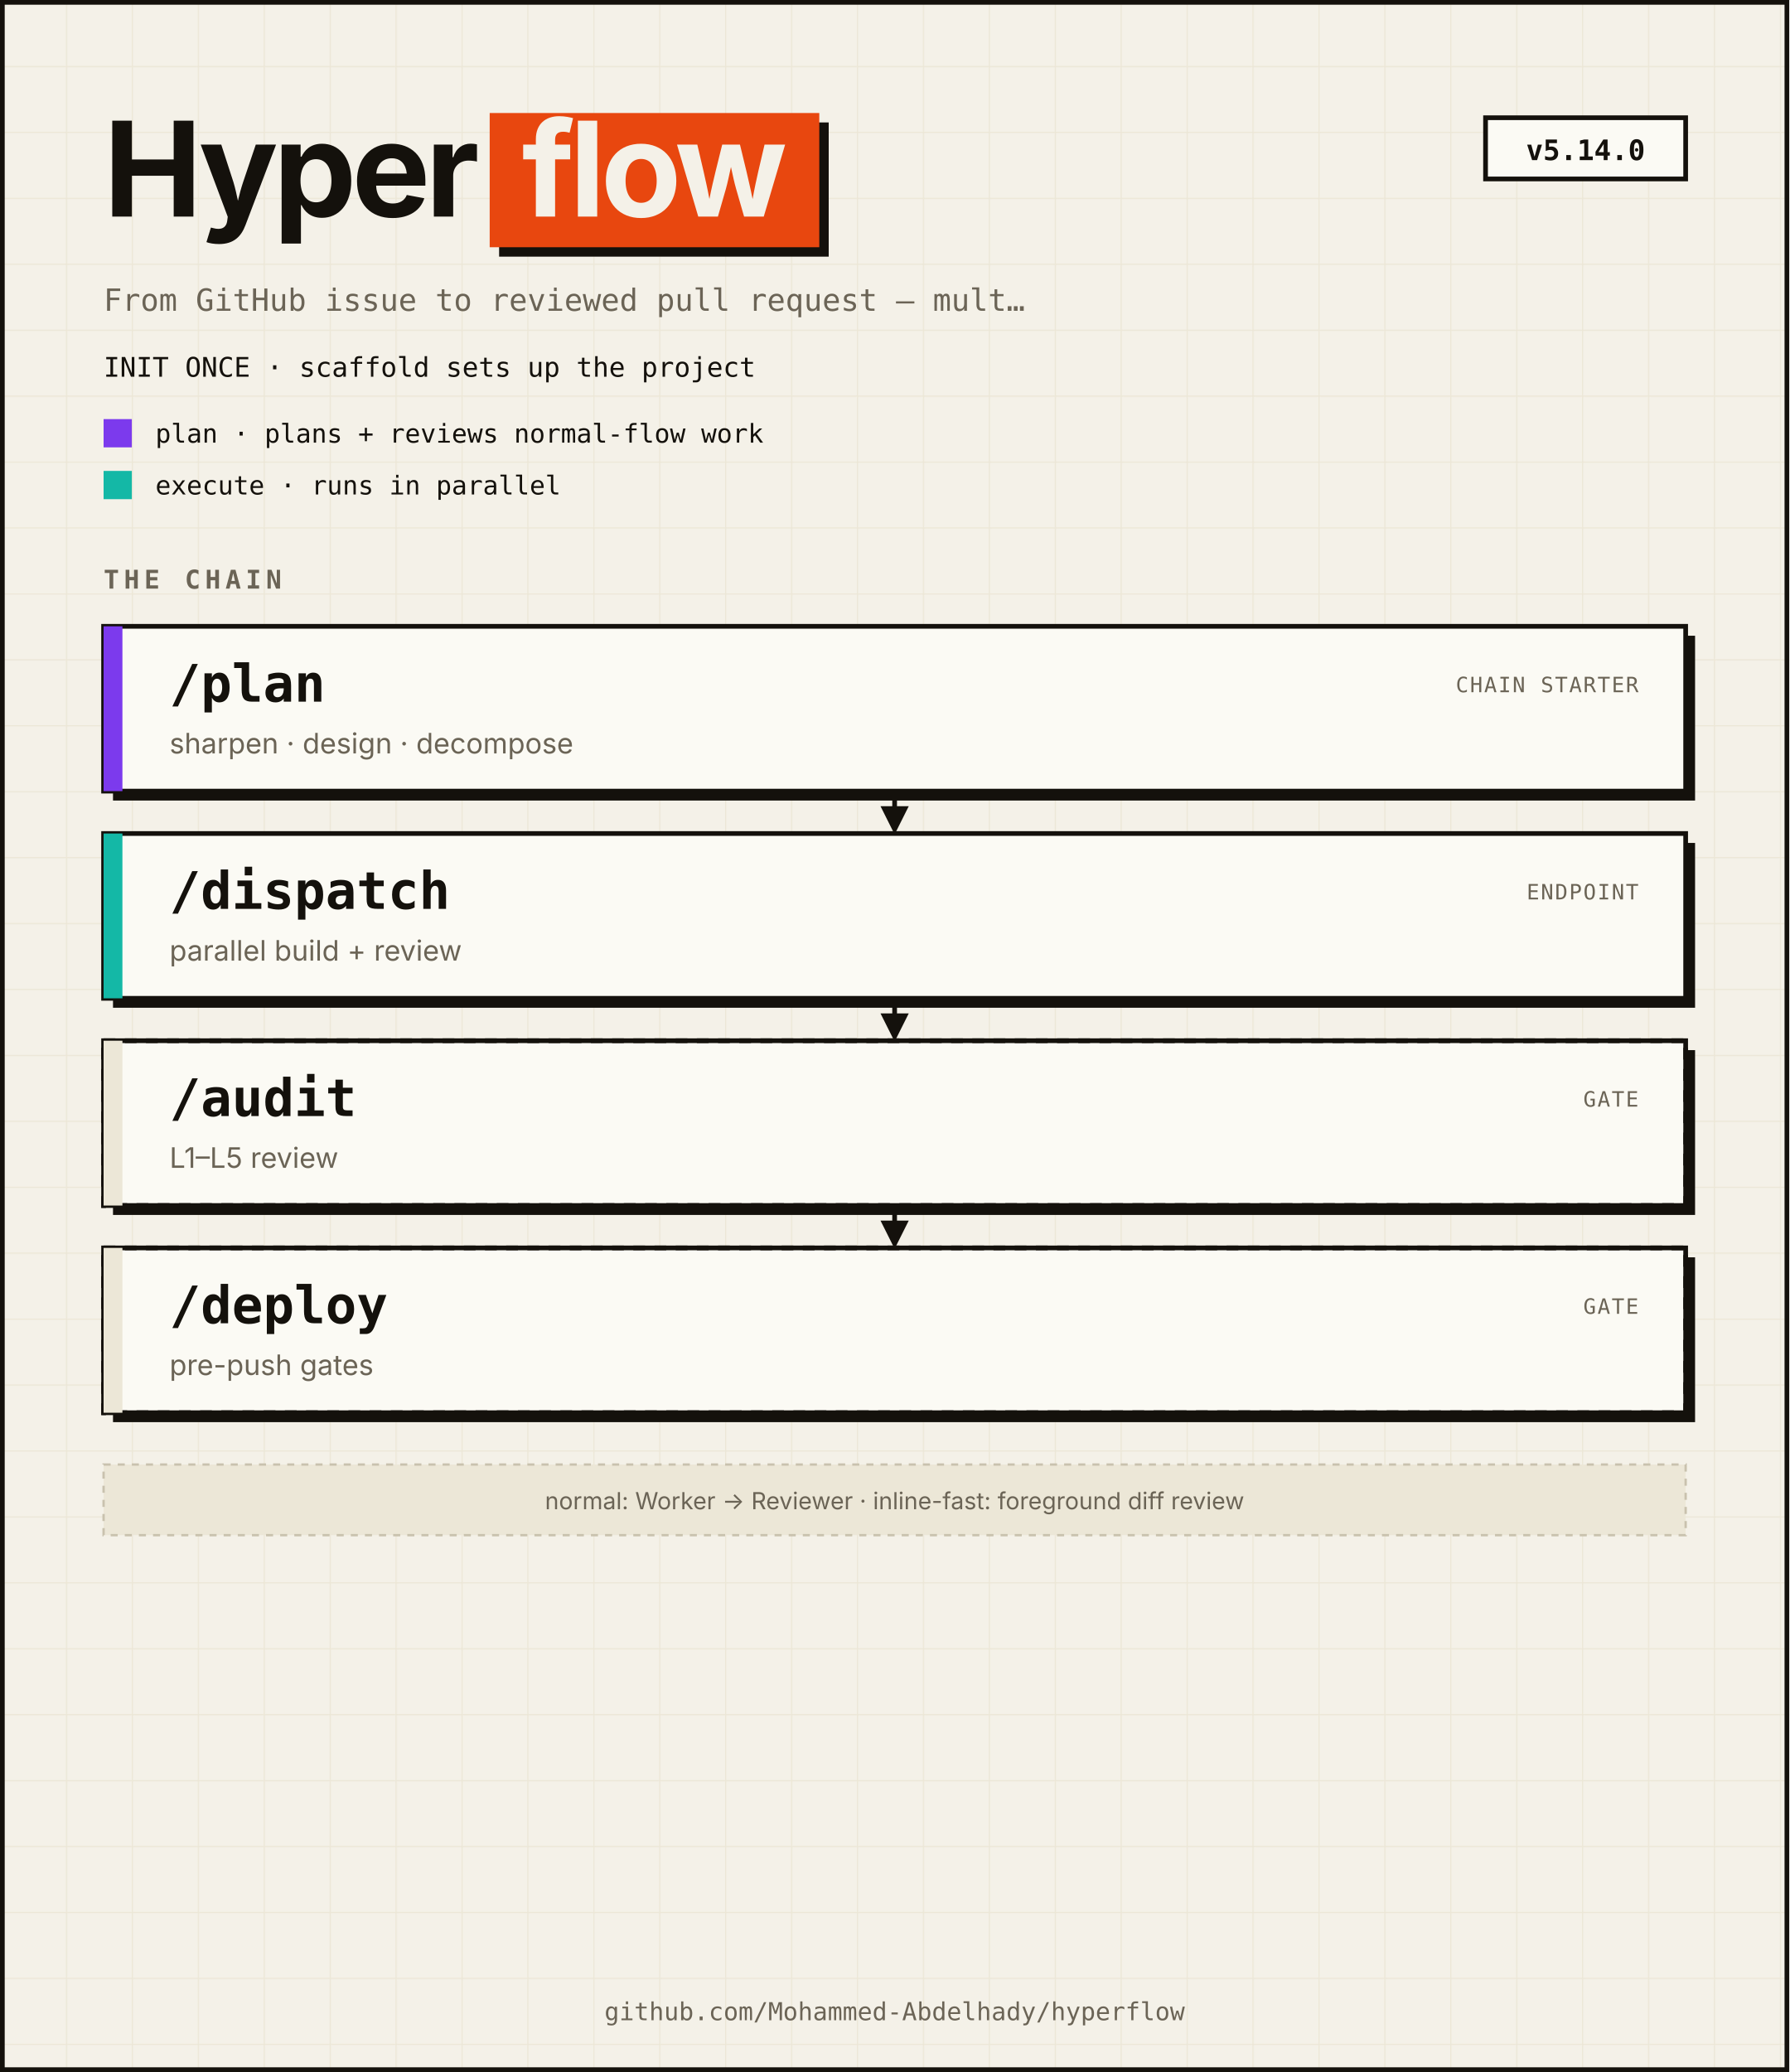
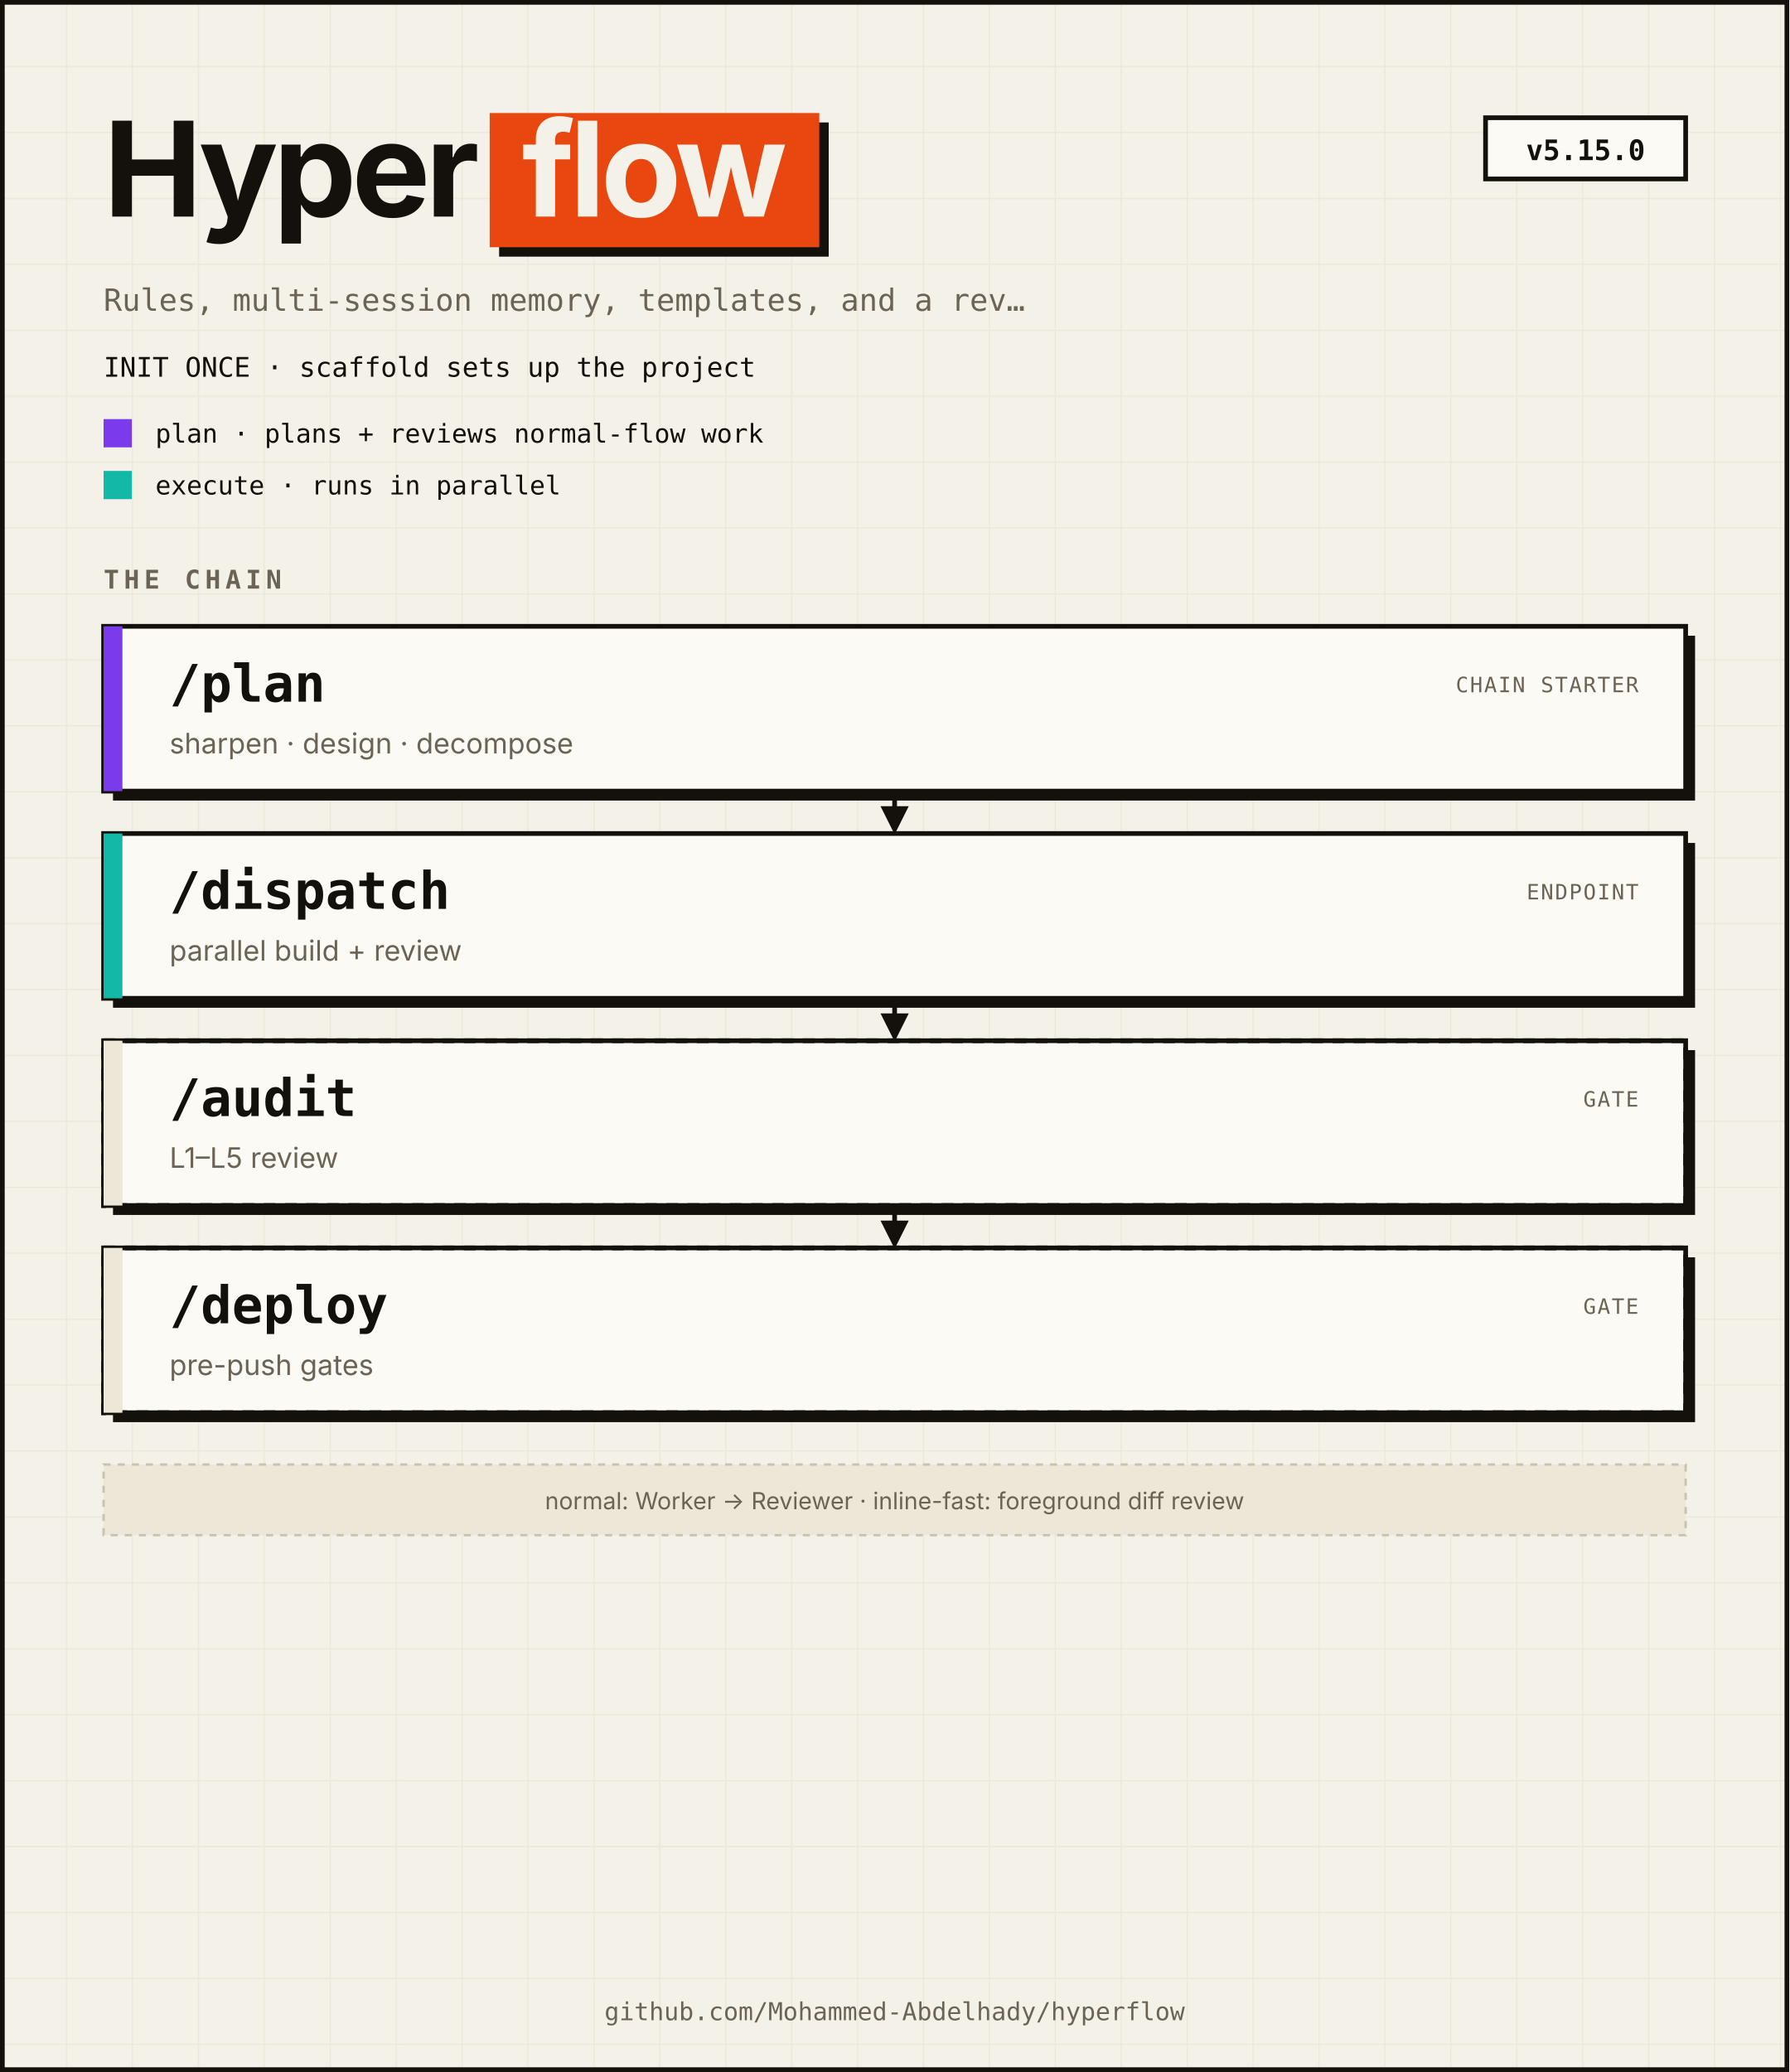
<svg xmlns="http://www.w3.org/2000/svg" viewBox="0 0 760 880" width="760" height="880" role="img" aria-labelledby="t d" font-family="'Space Grotesk', ui-sans-serif, -apple-system, BlinkMacSystemFont, system-ui, sans-serif">
  <defs>
    <pattern id="grid" width="28" height="28" patternUnits="userSpaceOnUse">
      <path d="M28 0 L0 0 0 28" fill="none" stroke="#ECE7D7" stroke-width="1" />
    </pattern>
    <marker id="arr" viewBox="0 0 10 10" refX="8" refY="5" markerWidth="6" markerHeight="6" orient="auto">
      <path d="M0,0 L10,5 L0,10 Z" fill="#14110C" />
    </marker>
  </defs>
  <rect x="0" y="0" width="760" height="880" fill="#F4F1E8" />
  <rect x="0" y="0" width="760" height="880" fill="url(#grid)" />
  <rect x="1" y="1" width="758" height="878" fill="none" stroke="#14110C" stroke-width="2" />
  <text x="44" y="92" fill="#14110C" font-size="56" font-weight="700" text-anchor="start" letter-spacing="-2">Hyper</text>
  <rect x="212" y="52" width="140" height="57" fill="#14110C" />
  <rect x="208" y="48" width="140" height="57" fill="#E8470F" />
  <text x="278.0" y="92" fill="#F4F1E8" font-size="56" font-weight="700" text-anchor="middle" letter-spacing="-2">flow</text>
  <rect x="631" y="50" width="85" height="26" fill="#FBFAF4" stroke="#14110C" stroke-width="2" />
-   <text x="673.5" y="68" fill="#14110C" font-size="12" font-weight="700" text-anchor="middle" font-family="'JetBrains Mono', ui-monospace, SFMono-Regular, Menlo, monospace">v5.14.0</text>
-   <text x="44" y="132" fill="#6B6456" font-size="13" font-weight="400" text-anchor="start" font-family="'JetBrains Mono', ui-monospace, SFMono-Regular, Menlo, monospace">From GitHub issue to reviewed pull request — mult…</text>
+   <text x="673.5" y="68" fill="#14110C" font-size="12" font-weight="700" text-anchor="middle" font-family="'JetBrains Mono', ui-monospace, SFMono-Regular, Menlo, monospace">v5.15.0</text>
+   <text x="44" y="132" fill="#6B6456" font-size="13" font-weight="400" text-anchor="start" font-family="'JetBrains Mono', ui-monospace, SFMono-Regular, Menlo, monospace">Rules, multi-session memory, templates, and a rev…</text>
  <text x="44" y="160" fill="#14110C" font-size="11.5" font-weight="400" text-anchor="start" font-family="'JetBrains Mono', ui-monospace, SFMono-Regular, Menlo, monospace">INIT ONCE · scaffold sets up the project</text>
  <rect x="44" y="178" width="12" height="12" fill="#7C3AED" />
  <text x="66" y="188" fill="#14110C" font-size="11" font-weight="400" text-anchor="start" font-family="'JetBrains Mono', ui-monospace, SFMono-Regular, Menlo, monospace">plan · plans + reviews normal-flow work</text>
  <rect x="44" y="200" width="12" height="12" fill="#14B8A6" />
  <text x="66" y="210" fill="#14110C" font-size="11" font-weight="400" text-anchor="start" font-family="'JetBrains Mono', ui-monospace, SFMono-Regular, Menlo, monospace">execute · runs in parallel</text>
  <text x="44" y="250" fill="#6B6456" font-size="11" font-weight="700" text-anchor="start" font-family="'JetBrains Mono', ui-monospace, SFMono-Regular, Menlo, monospace" letter-spacing="2">THE CHAIN</text>
  <rect x="48" y="270" width="672" height="70" fill="#14110C" />
  <rect x="44" y="266" width="672" height="70" fill="#FBFAF4" stroke="#14110C" stroke-width="2" />
  <rect x="44" y="266" width="8" height="70" fill="#7C3AED" />
  <text x="72" y="298" fill="#14110C" font-size="22" font-weight="700" text-anchor="start" font-family="'JetBrains Mono', ui-monospace, SFMono-Regular, Menlo, monospace">/plan</text>
  <text x="72" y="320" fill="#6B6456" font-size="12" font-weight="400" text-anchor="start">sharpen · design · decompose</text>
  <text x="696" y="294" fill="#6B6456" font-size="9" font-weight="400" text-anchor="end" font-family="'JetBrains Mono', ui-monospace, SFMono-Regular, Menlo, monospace" letter-spacing="0.6">CHAIN STARTER</text>
  <line x1="380.0" y1="338" x2="380.0" y2="352" stroke="#14110C" stroke-width="2" marker-end="url(#arr)" />
  <rect x="48" y="358" width="672" height="70" fill="#14110C" />
  <rect x="44" y="354" width="672" height="70" fill="#FBFAF4" stroke="#14110C" stroke-width="2" />
  <rect x="44" y="354" width="8" height="70" fill="#14B8A6" />
  <text x="72" y="386" fill="#14110C" font-size="22" font-weight="700" text-anchor="start" font-family="'JetBrains Mono', ui-monospace, SFMono-Regular, Menlo, monospace">/dispatch</text>
  <text x="72" y="408" fill="#6B6456" font-size="12" font-weight="400" text-anchor="start">parallel build + review</text>
  <text x="696" y="382" fill="#6B6456" font-size="9" font-weight="400" text-anchor="end" font-family="'JetBrains Mono', ui-monospace, SFMono-Regular, Menlo, monospace" letter-spacing="0.6">ENDPOINT</text>
  <line x1="380.0" y1="426" x2="380.0" y2="440" stroke="#14110C" stroke-width="2" marker-end="url(#arr)" />
  <rect x="48" y="446" width="672" height="70" fill="#14110C" />
  <rect x="44" y="442" width="672" height="70" fill="#FBFAF4" stroke="#14110C" stroke-width="2" />
  <rect x="44" y="442" width="672" height="70" fill="none" stroke="#14110C" stroke-width="2" stroke-dasharray="5 4" />
  <rect x="44" y="442" width="8" height="70" fill="#ECE7D7" />
  <text x="72" y="474" fill="#14110C" font-size="22" font-weight="700" text-anchor="start" font-family="'JetBrains Mono', ui-monospace, SFMono-Regular, Menlo, monospace">/audit</text>
  <text x="72" y="496" fill="#6B6456" font-size="12" font-weight="400" text-anchor="start">L1–L5 review</text>
  <text x="696" y="470" fill="#6B6456" font-size="9" font-weight="400" text-anchor="end" font-family="'JetBrains Mono', ui-monospace, SFMono-Regular, Menlo, monospace" letter-spacing="0.6">GATE</text>
  <line x1="380.0" y1="514" x2="380.0" y2="528" stroke="#14110C" stroke-width="2" marker-end="url(#arr)" />
  <rect x="48" y="534" width="672" height="70" fill="#14110C" />
  <rect x="44" y="530" width="672" height="70" fill="#FBFAF4" stroke="#14110C" stroke-width="2" />
  <rect x="44" y="530" width="672" height="70" fill="none" stroke="#14110C" stroke-width="2" stroke-dasharray="5 4" />
  <rect x="44" y="530" width="8" height="70" fill="#ECE7D7" />
  <text x="72" y="562" fill="#14110C" font-size="22" font-weight="700" text-anchor="start" font-family="'JetBrains Mono', ui-monospace, SFMono-Regular, Menlo, monospace">/deploy</text>
  <text x="72" y="584" fill="#6B6456" font-size="12" font-weight="400" text-anchor="start">pre-push gates</text>
  <text x="696" y="558" fill="#6B6456" font-size="9" font-weight="400" text-anchor="end" font-family="'JetBrains Mono', ui-monospace, SFMono-Regular, Menlo, monospace" letter-spacing="0.6">GATE</text>
  <rect x="44" y="622" width="672" height="30" fill="#ECE7D7" stroke="#C9C2AE" stroke-width="1" stroke-dasharray="3 3" />
  <text x="380.0" y="641" fill="#6B6456" font-size="10" font-weight="400" text-anchor="middle">normal: Worker → Reviewer · inline-fast: foreground diff review</text>
  <text x="380.0" y="858" fill="#6B6456" font-size="10.5" font-weight="400" text-anchor="middle" font-family="'JetBrains Mono', ui-monospace, SFMono-Regular, Menlo, monospace">github.com/Mohammed-Abdelhady/hyperflow</text>
</svg>
